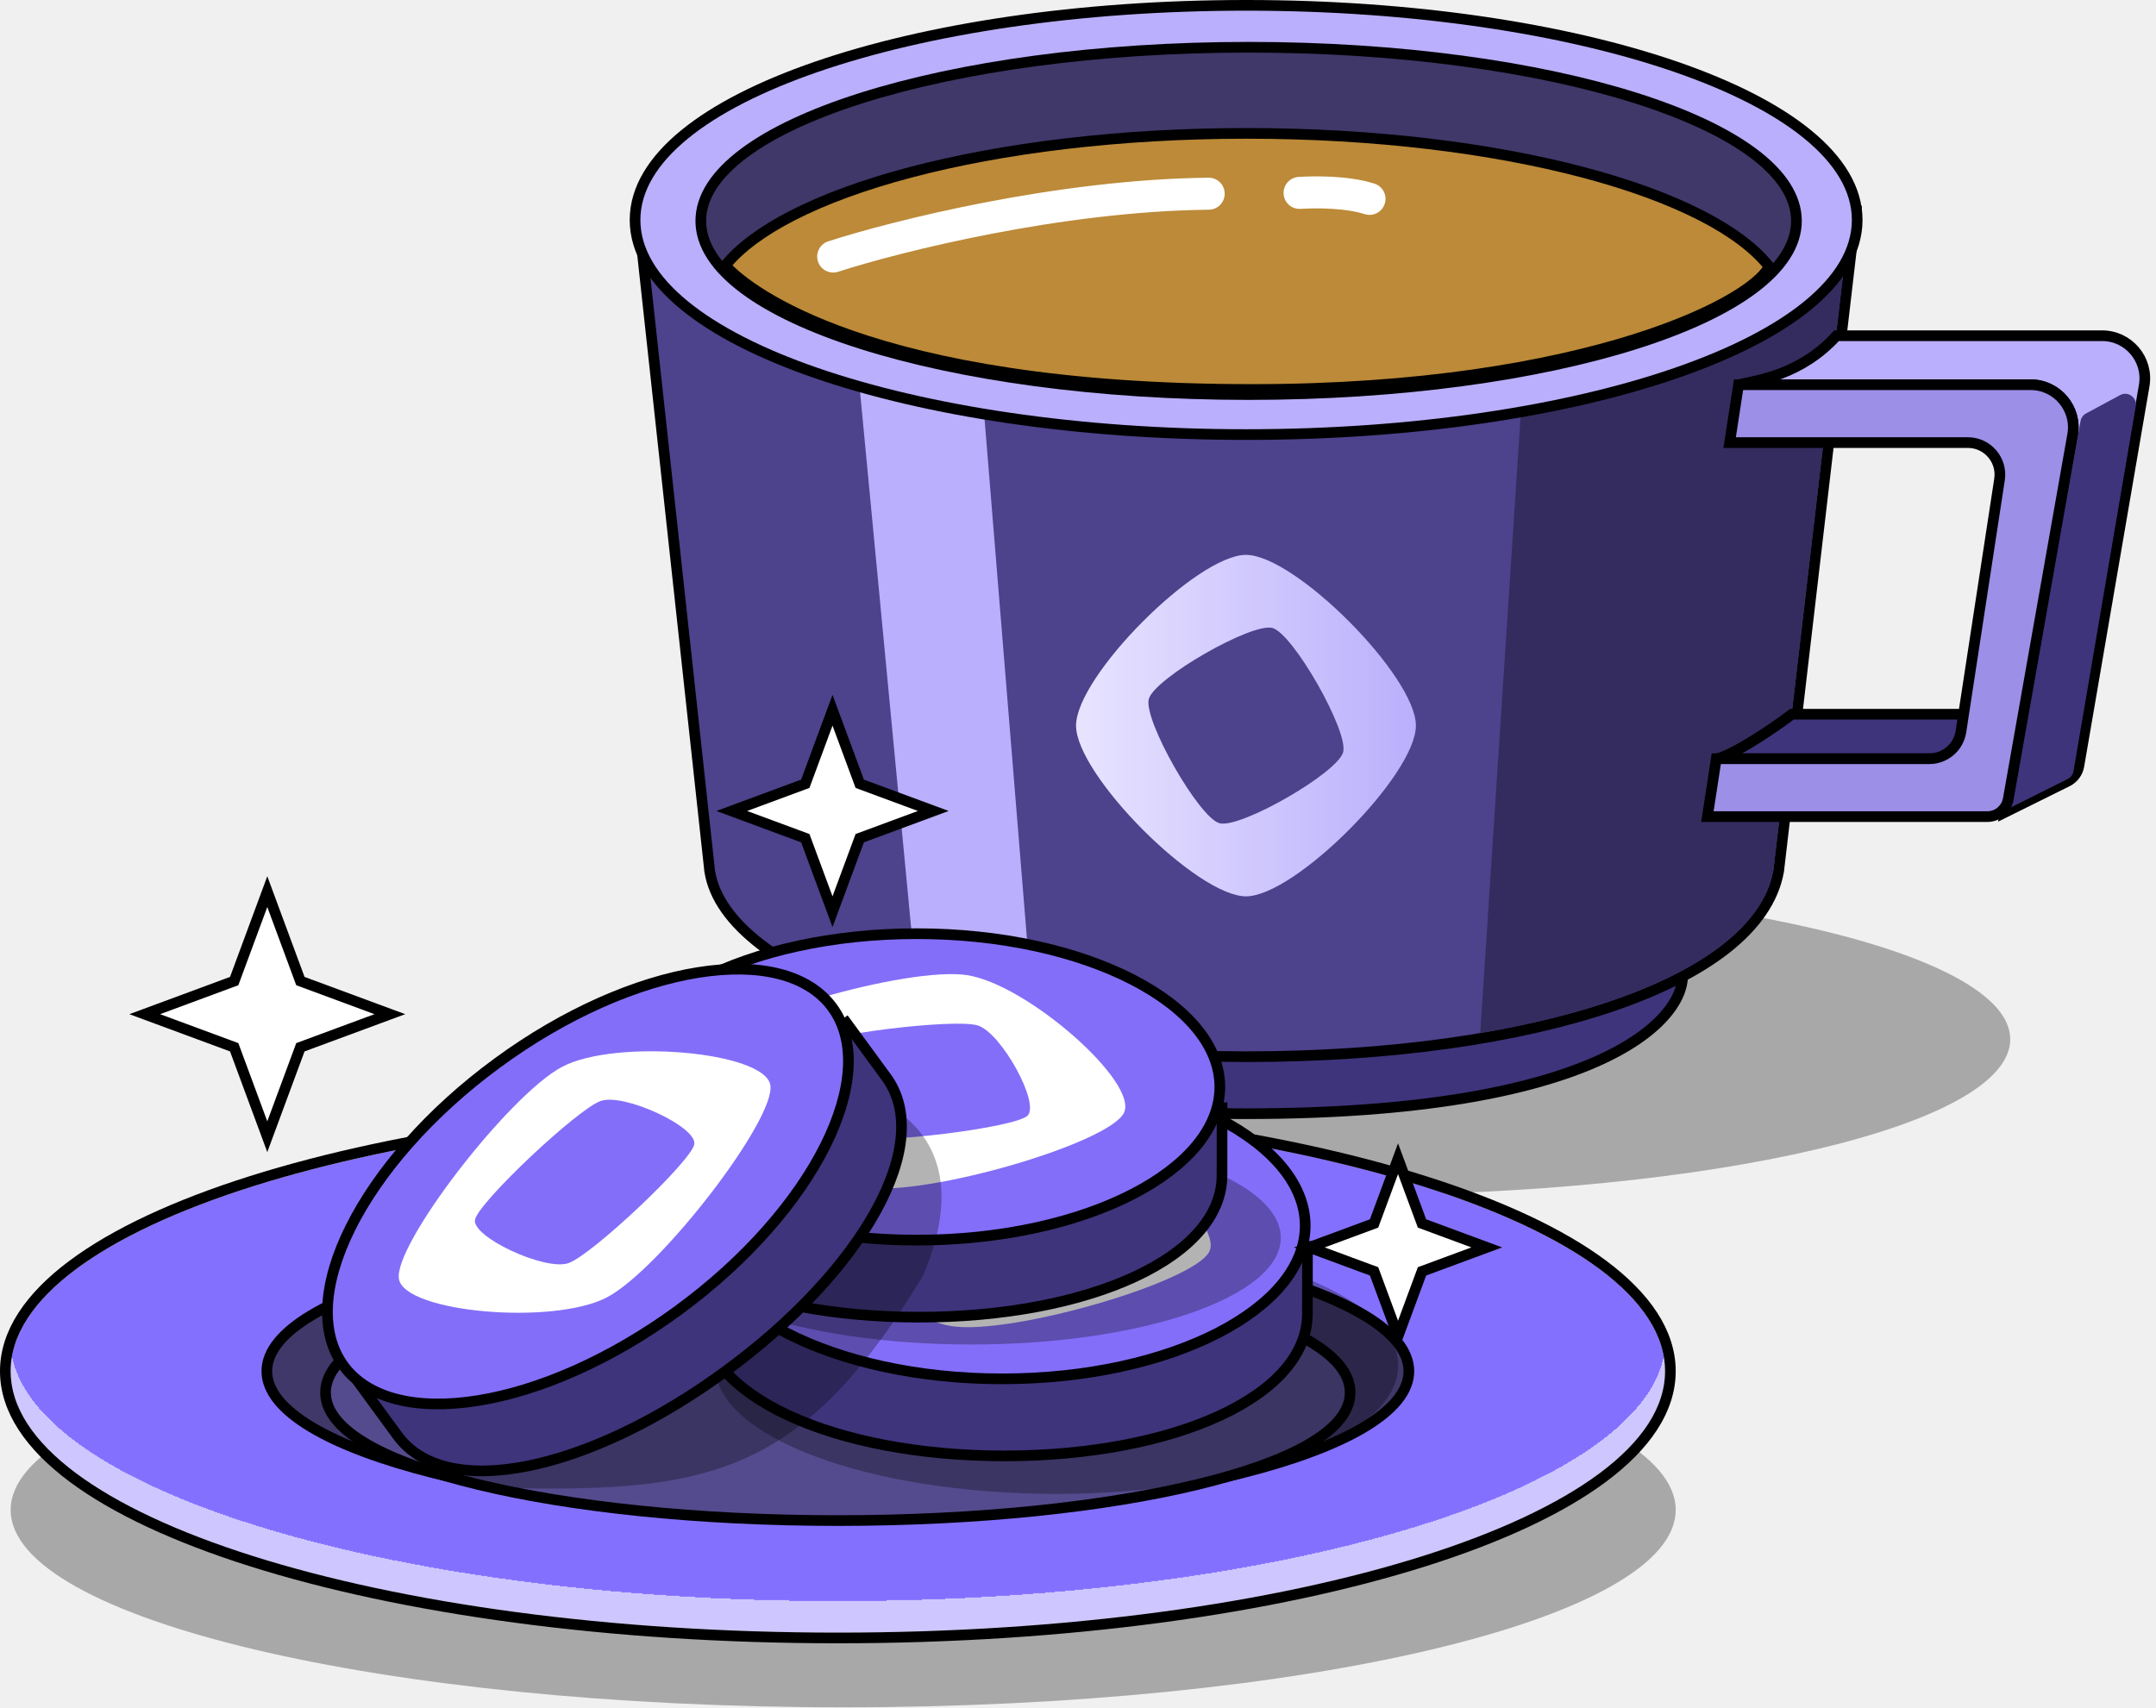
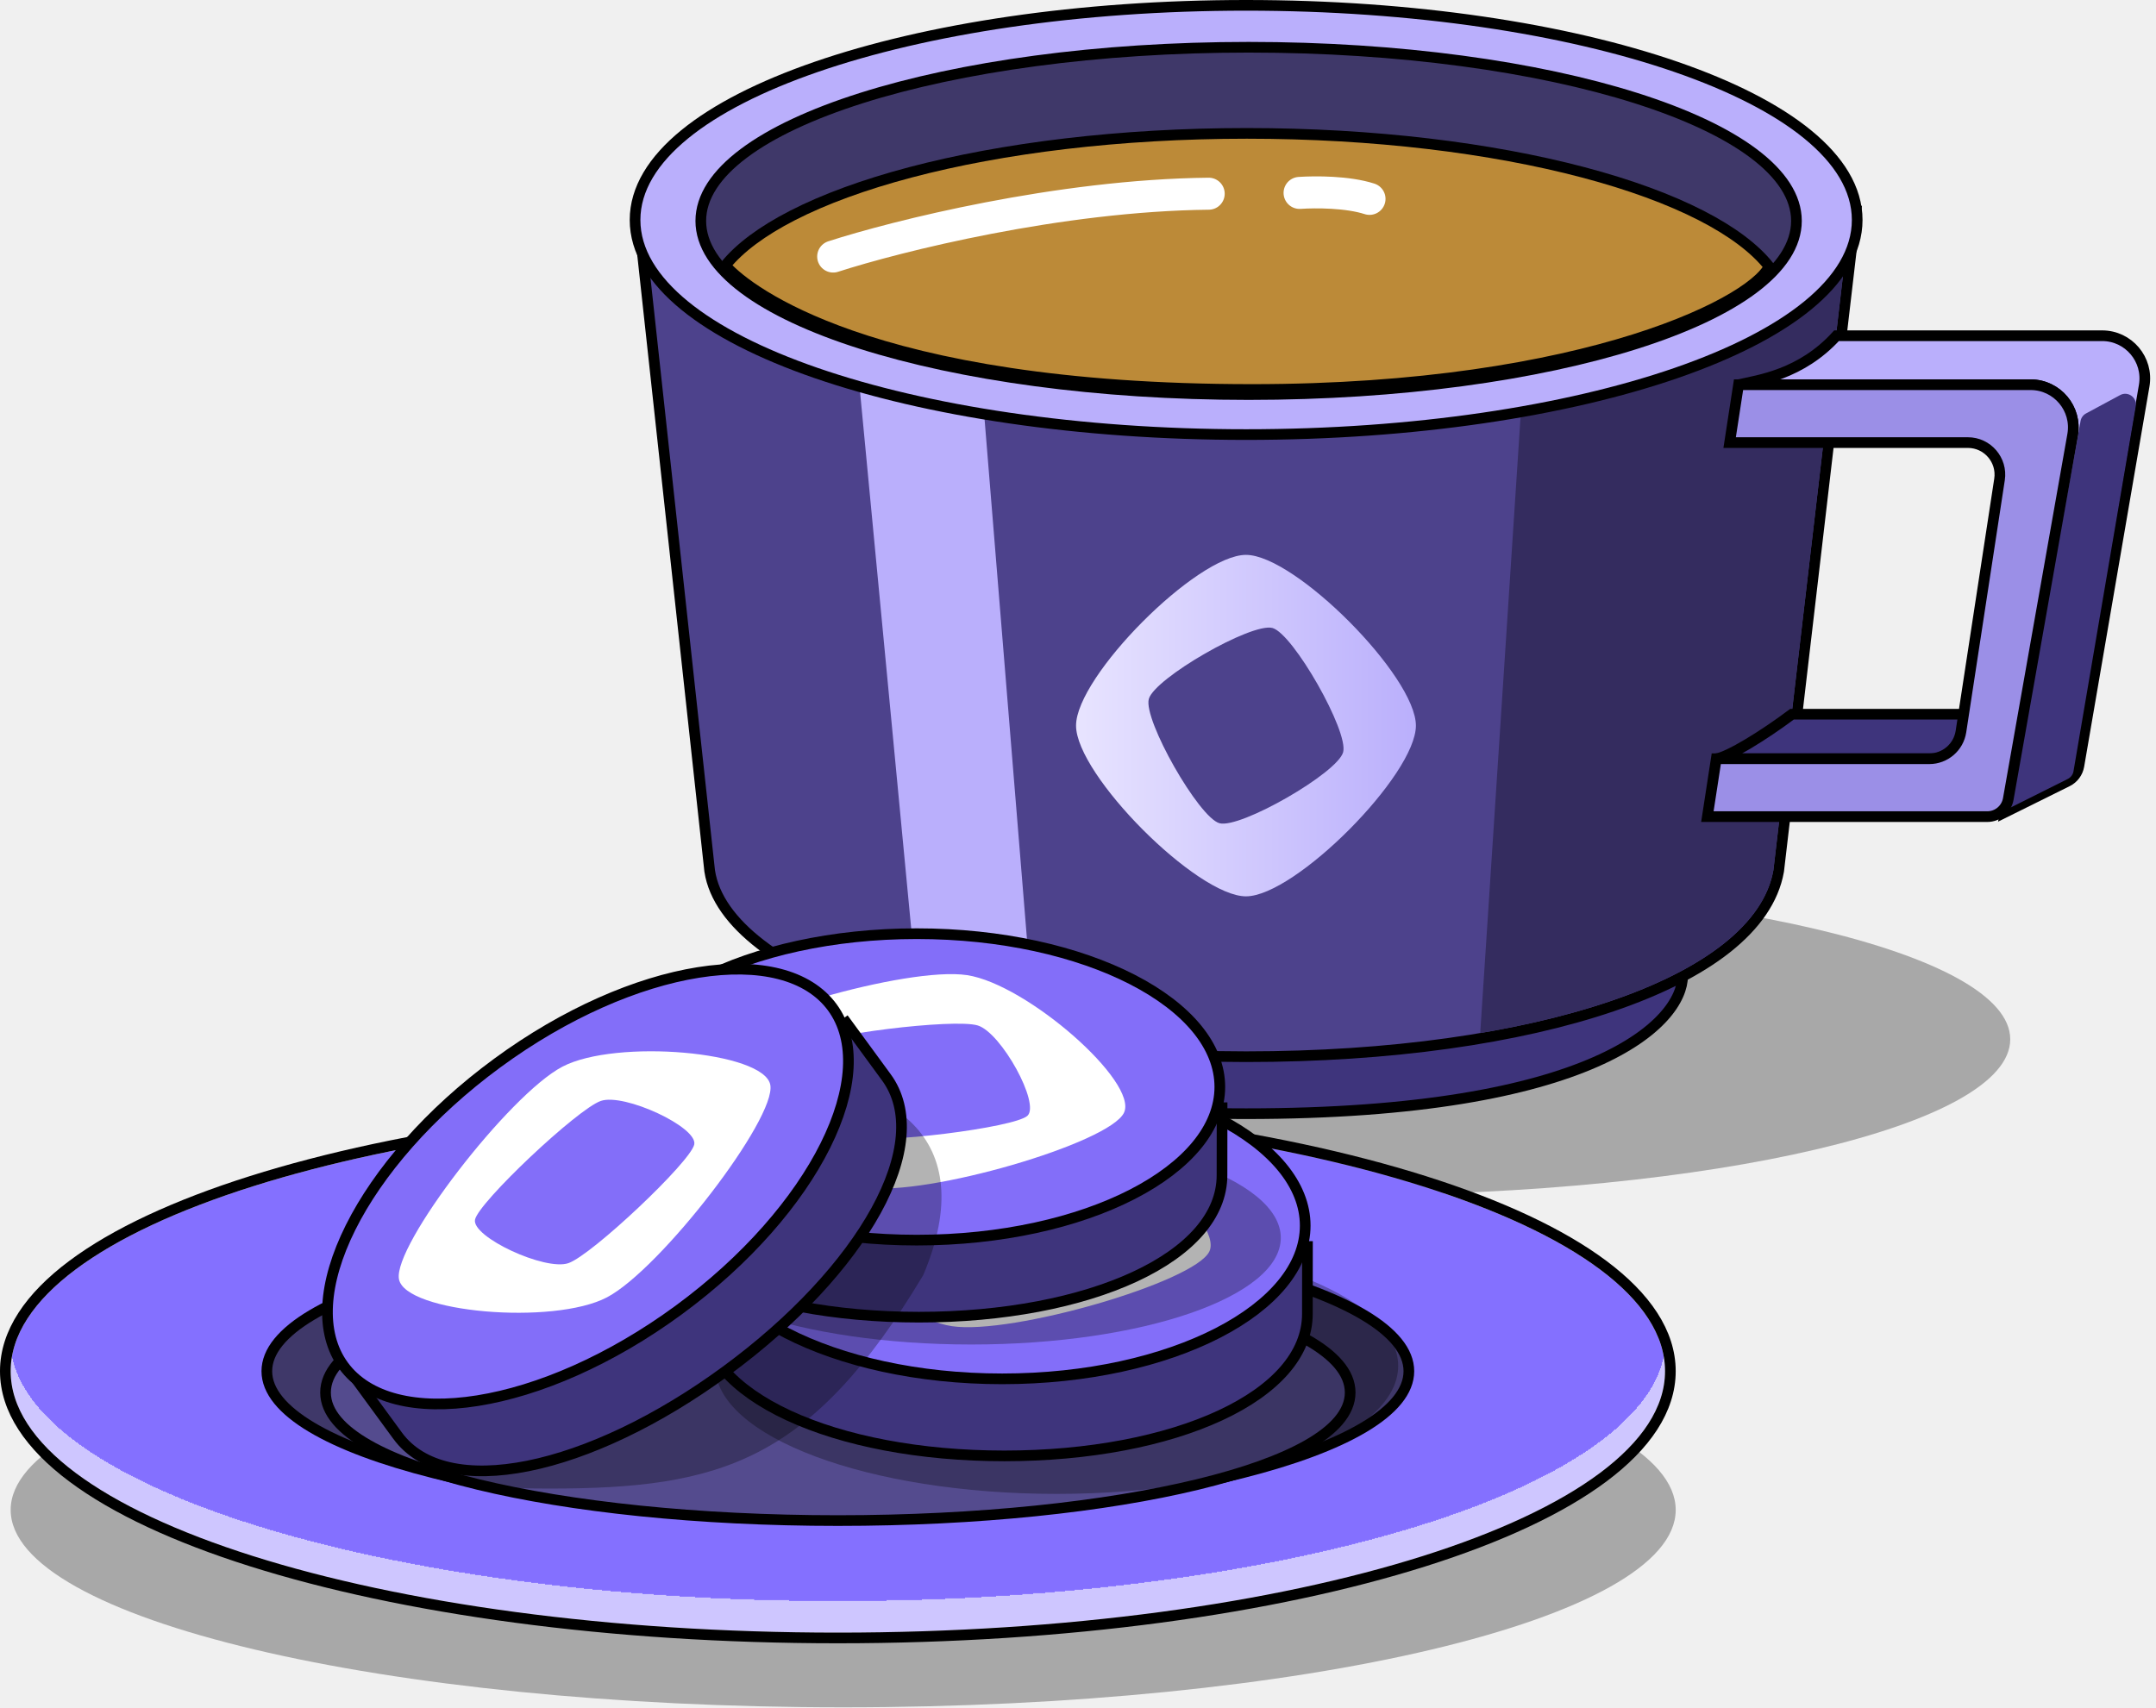
<svg xmlns="http://www.w3.org/2000/svg" width="202" height="160" viewBox="0 0 202 160" fill="none">
  <ellipse cx="126.167" cy="97.395" rx="62.177" ry="14.605" fill="black" fill-opacity="0.3" />
  <path d="M116.752 104.369C84.036 104.369 75.857 95.76 75.857 91.455V86.843H157.647V91.455C157.647 95.76 149.468 104.369 116.752 104.369Z" fill="#3E347C" stroke="black" />
  <path d="M166.644 81.635L166.647 81.621L166.649 81.607L173.817 20.343L173.883 19.784H173.321H60.317H59.76L59.82 20.338L66.489 81.603L66.49 81.613L66.492 81.624C66.872 84.118 68.587 86.438 71.266 88.503C73.951 90.573 77.658 92.428 82.138 93.982C91.102 97.091 103.248 99.027 116.752 99.027C130.25 99.027 142.213 97.302 151.043 94.296C155.457 92.793 159.109 90.963 161.78 88.852C164.45 86.74 166.172 84.319 166.644 81.635Z" fill="#4D428C" stroke="black" />
  <path d="M86.106 94.704L79.013 20.285H90.697L96.956 97.044C93.048 96.43 89.408 95.639 86.106 94.704Z" fill="#BAAFFC" />
  <path d="M166.152 81.549L173.321 20.285H143.693L138.685 96.814C154.267 94.172 164.9 88.656 166.152 81.549Z" fill="#342C5F" />
  <path d="M116.752 40.726C132.464 40.726 146.71 38.525 157.045 34.954C162.21 33.169 166.426 31.032 169.36 28.634C172.291 26.24 174.004 23.532 174.004 20.613C174.004 17.694 172.291 14.986 169.36 12.591C166.426 10.194 162.21 8.057 157.045 6.272C146.71 2.7 132.464 0.5 116.752 0.5C101.04 0.5 86.794 2.7 76.459 6.272C71.294 8.057 67.078 10.194 64.144 12.591C61.213 14.986 59.5 17.694 59.5 20.613C59.5 23.532 61.213 26.24 64.144 28.634C67.078 31.032 71.294 33.169 76.459 34.954C86.794 38.525 101.04 40.726 116.752 40.726Z" fill="#BAAFFC" stroke="black" />
  <ellipse cx="116.986" cy="20.702" rx="51.327" ry="16.274" fill="#3F3869" stroke="black" />
  <path d="M190.243 36.053H162.888C164.697 35.635 168.731 35.135 172.069 31.462H196.951C199.431 31.462 201.313 33.695 200.894 36.139L194.775 71.772C194.667 72.402 194.264 72.942 193.692 73.226L187.868 76.113L194.18 40.756C194.618 38.304 192.733 36.053 190.243 36.053Z" fill="#BAAFFC" stroke="black" />
  <path d="M188.343 75.696L194.934 39.447C194.989 39.148 195.176 38.89 195.444 38.746L198.641 37.024C199.374 36.629 200.241 37.252 200.101 38.073L194.271 72.275C194.217 72.589 194.017 72.859 193.732 73.001L188.343 75.696Z" fill="#3E347C" />
  <path d="M181.637 71.105H160.802C161.915 70.966 165.225 68.935 167.896 66.932H185.84L184.21 69.649C183.668 70.552 182.691 71.105 181.637 71.105Z" fill="#3E347C" stroke="black" />
  <path d="M190.251 36.053H162.888L162.054 41.477H184.374C186.211 41.477 187.617 43.115 187.339 44.931L183.725 68.559C183.501 70.024 182.242 71.105 180.76 71.105H160.802L159.967 76.53H186.19C187.16 76.53 187.991 75.834 188.159 74.878L194.19 40.749C194.623 38.299 192.739 36.053 190.251 36.053Z" fill="#9B8FE7" stroke="black" />
  <path d="M116.738 52C112.14 52 100.817 63.379 100.817 68C100.817 72.621 112.14 84 116.738 84C121.336 84 132.659 72.62 132.659 68C132.659 63.379 121.336 52 116.738 52ZM114.257 77.149C112.318 76.618 107.106 67.455 107.634 65.507C108.162 63.558 117.28 58.32 119.219 58.851C121.158 59.382 126.371 68.545 125.842 70.493C125.314 72.442 116.196 77.68 114.257 77.149Z" fill="url(#paint0_linear_31843_1291)" />
  <path d="M79.731 31.452C72.6 28.966 69.157 26.223 67.958 24.88C69.294 23.227 71.422 21.646 74.242 20.198C77.233 18.663 80.97 17.295 85.294 16.152C93.941 13.868 104.894 12.5 116.817 12.5C128.74 12.5 139.693 13.868 148.34 16.152C152.664 17.295 156.401 18.663 159.391 20.198C162.266 21.674 164.421 23.288 165.752 24.976C165.612 25.272 165.334 25.646 164.872 26.085C164.298 26.63 163.481 27.236 162.412 27.876C160.274 29.155 157.172 30.542 153.104 31.822C144.972 34.381 133.024 36.5 117.317 36.5C99.359 36.5 87.417 34.13 79.731 31.452Z" fill="#BC8A38" stroke="black" />
  <path d="M78.063 24.042C83.948 22.14 99.223 18.3 113.245 18.153M121.76 18.078C123.256 17.977 126.263 17.974 128.312 18.637" stroke="white" stroke-width="3" stroke-linecap="round" />
  <ellipse cx="79" cy="141.5" rx="78" ry="18.5" fill="black" fill-opacity="0.3" />
  <g filter="url(#filter0_i_31843_1291)">
    <ellipse cx="78.5" cy="128.5" rx="77.5" ry="24.5" fill="#8470FF" />
  </g>
  <path d="M78.5 153.5C99.938 153.5 119.366 150.754 133.451 146.301C140.491 144.075 146.225 141.415 150.209 138.437C154.184 135.466 156.5 132.113 156.5 128.5C156.5 124.887 154.184 121.534 150.209 118.563C146.225 115.585 140.491 112.925 133.451 110.699C119.366 106.246 99.938 103.5 78.5 103.5C57.062 103.5 37.634 106.246 23.549 110.699C16.509 112.925 10.775 115.585 6.791 118.563C2.816 121.534 0.5 124.887 0.5 128.5C0.5 132.113 2.816 135.466 6.791 138.437C10.775 141.415 16.509 144.075 23.549 146.301C37.634 150.754 57.062 153.5 78.5 153.5Z" stroke="black" />
  <ellipse cx="78.5" cy="128.5" rx="53.5" ry="13.5" fill="#3F3869" stroke="black" />
  <path d="M78.5 142.5C91.644 142.5 103.561 141.211 112.205 139.118C116.524 138.072 120.053 136.82 122.516 135.41C124.94 134.023 126.5 132.382 126.5 130.5C126.5 128.618 124.94 126.977 122.516 125.59C120.053 124.18 116.524 122.928 112.205 121.882C103.561 119.789 91.644 118.5 78.5 118.5C65.356 118.5 53.439 119.789 44.795 121.882C40.477 122.928 36.947 124.18 34.484 125.59C32.06 126.977 30.5 128.618 30.5 130.5C30.5 132.382 32.06 134.023 34.484 135.41C36.947 136.82 40.477 138.072 44.795 139.118C53.439 141.211 65.356 142.5 78.5 142.5Z" fill="#544B8E" stroke="black" />
  <ellipse cx="99" cy="128" rx="32" ry="12" fill="black" fill-opacity="0.3" />
  <path d="M122.499 116.813L122.492 123.13L122.492 123.13C122.492 126.921 119.49 130.245 114.319 132.648C109.173 135.039 102.026 136.438 94.098 136.438C86.171 136.438 79.023 135.039 73.878 132.648C68.707 130.245 65.705 126.922 65.705 123.131C65.705 123.131 65.705 123.131 65.705 123.13L65.712 116.813L122.499 116.813Z" fill="#3E347C" stroke="black" />
  <path d="M93.894 129.218C85.978 129.218 78.836 127.567 73.692 124.921C68.521 122.262 65.5 118.678 65.5 114.859C65.5 111.04 68.521 107.456 73.692 104.797C78.836 102.151 85.978 100.5 93.894 100.5C101.81 100.5 108.952 102.151 114.096 104.797C119.267 107.456 122.288 111.04 122.288 114.859C122.288 118.678 119.267 122.262 114.096 124.921C108.952 127.567 101.81 129.218 93.894 129.218Z" fill="#836EF9" stroke="black" />
  <path d="M113.31 117.275C114.671 114.402 104.216 105.235 98.609 104.385C93.002 103.536 75.841 108.519 74.48 111.392C73.118 114.265 83.574 123.433 89.181 124.282C94.788 125.132 111.949 120.148 113.31 117.275ZM83.528 111.101C84.746 109.987 97.408 108.415 99.616 109.103C101.824 109.792 105.481 116.452 104.262 117.566C103.044 118.68 90.382 120.253 88.174 119.564C85.966 118.876 82.309 112.215 83.528 111.101Z" fill="white" />
  <ellipse cx="91" cy="116" rx="29" ry="10" fill="black" fill-opacity="0.3" />
  <path d="M114.499 103.813L114.492 110.13L114.492 110.13C114.492 113.921 111.49 117.245 106.319 119.648C101.173 122.039 94.026 123.438 86.098 123.438C78.171 123.438 71.023 122.039 65.878 119.648C60.707 117.245 57.705 113.922 57.705 110.131C57.705 110.131 57.705 110.131 57.705 110.13L57.712 103.813L114.499 103.813Z" fill="#3E347C" stroke="black" />
  <path d="M85.894 116.218C77.978 116.218 70.836 114.567 65.692 111.921C60.521 109.262 57.5 105.678 57.5 101.859C57.5 98.04 60.521 94.456 65.692 91.797C70.836 89.151 77.978 87.5 85.894 87.5C93.81 87.5 100.952 89.151 106.096 91.797C111.267 94.456 114.288 98.04 114.288 101.859C114.288 105.678 111.267 109.262 106.096 111.921C100.952 114.567 93.81 116.218 85.894 116.218Z" fill="#836EF9" stroke="black" />
  <path d="M105.31 104.275C106.671 101.402 96.216 92.235 90.609 91.385C85.002 90.536 67.841 95.519 66.48 98.392C65.118 101.265 75.574 110.433 81.181 111.282C86.788 112.132 103.949 107.148 105.31 104.275ZM75.528 98.101C76.746 96.987 89.408 95.415 91.616 96.103C93.824 96.792 97.481 103.452 96.262 104.566C95.044 105.68 82.382 107.253 80.174 106.564C77.966 105.876 74.309 99.215 75.528 98.101Z" fill="white" />
  <path d="M86.5 119.5C76 137 67.517 139.5 51.501 139.5C35.484 139.5 39 136.822 39 125.5C39 114.178 55.484 101 71.5 101C83.5 101 92 106.5 86.5 119.5Z" fill="black" fill-opacity="0.3" />
  <path d="M79.305 95.851L83.036 100.949L83.037 100.949C85.279 104.006 84.825 108.462 82.077 113.458C79.343 118.43 74.408 123.786 68.016 128.476C61.624 133.166 55.034 136.265 49.471 137.381C43.88 138.502 39.494 137.599 37.251 134.543C37.251 134.543 37.251 134.542 37.251 134.542L33.52 129.444L79.305 95.851Z" fill="#3E347C" stroke="black" />
  <path d="M63.58 122.775C57.198 127.458 50.463 130.352 44.75 131.262C39.008 132.176 34.452 131.074 32.193 127.995C29.934 124.915 30.249 120.239 32.845 115.036C35.428 109.86 40.209 104.304 46.592 99.621C52.974 94.938 59.709 92.045 65.422 91.135C71.164 90.22 75.719 91.323 77.979 94.402C80.238 97.481 79.922 102.158 77.327 107.36C74.744 112.537 69.962 118.093 63.58 122.775Z" fill="#836EF9" stroke="black" />
  <path d="M72.17 101.661C71.568 98.539 57.715 97.332 52.692 99.964C47.669 102.596 36.78 116.765 37.382 119.887C37.984 123.009 51.837 124.215 56.86 121.584C61.883 118.952 72.772 104.782 72.17 101.661ZM44.505 114.3C44.828 112.682 54.108 103.923 56.295 103.172C58.482 102.421 65.371 105.628 65.047 107.247C64.724 108.866 55.445 117.624 53.257 118.375C51.07 119.126 44.181 115.919 44.505 114.3Z" fill="white" />
-   <path d="M78.469 67.826L78 66.559L77.531 67.826L75.45 73.45L69.826 75.531L68.559 76L69.826 76.469L75.45 78.55L77.531 84.174L78 85.441L78.469 84.174L80.55 78.55L86.174 76.469L87.441 76L86.174 75.531L80.55 73.45L78.469 67.826Z" fill="white" stroke="black" />
-   <path d="M25.512 84.826L25.043 83.559L24.574 84.826L21.941 91.941L14.826 94.574L13.559 95.043L14.826 95.512L21.941 98.144L24.574 105.259L25.043 106.527L25.512 105.259L28.145 98.144L35.259 95.512L36.526 95.043L35.259 94.574L28.145 91.941L25.512 84.826Z" fill="white" stroke="black" />
-   <path d="M131.454 109.855L130.985 108.588L130.517 109.855L128.74 114.655L123.94 116.431L122.673 116.9L123.94 117.369L128.74 119.145L130.517 123.945L130.985 125.212L131.454 123.945L133.23 119.145L138.03 117.369L139.298 116.9L138.03 116.431L133.23 114.655L131.454 109.855Z" fill="white" stroke="black" />
  <defs>
    <filter id="filter0_i_31843_1291" x="0" y="103" width="157" height="51" filterUnits="userSpaceOnUse" color-interpolation-filters="sRGB">
      <feFlood flood-opacity="0" result="BackgroundImageFix" />
      <feBlend mode="normal" in="SourceGraphic" in2="BackgroundImageFix" result="shape" />
      <feColorMatrix in="SourceAlpha" type="matrix" values="0 0 0 0 0 0 0 0 0 0 0 0 0 0 0 0 0 0 127 0" result="hardAlpha" />
      <feOffset dy="-3" />
      <feComposite in2="hardAlpha" operator="arithmetic" k2="-1" k3="1" />
      <feColorMatrix type="matrix" values="0 0 0 0 1 0 0 0 0 1 0 0 0 0 1 0 0 0 0.6 0" />
      <feBlend mode="normal" in2="shape" result="effect1_innerShadow_31843_1291" />
    </filter>
    <linearGradient id="paint0_linear_31843_1291" x1="132.659" y1="68" x2="100.817" y2="68" gradientUnits="userSpaceOnUse">
      <stop stop-color="#BAAFFC" />
      <stop offset="1" stop-color="#E8E4FF" />
    </linearGradient>
  </defs>
</svg>
